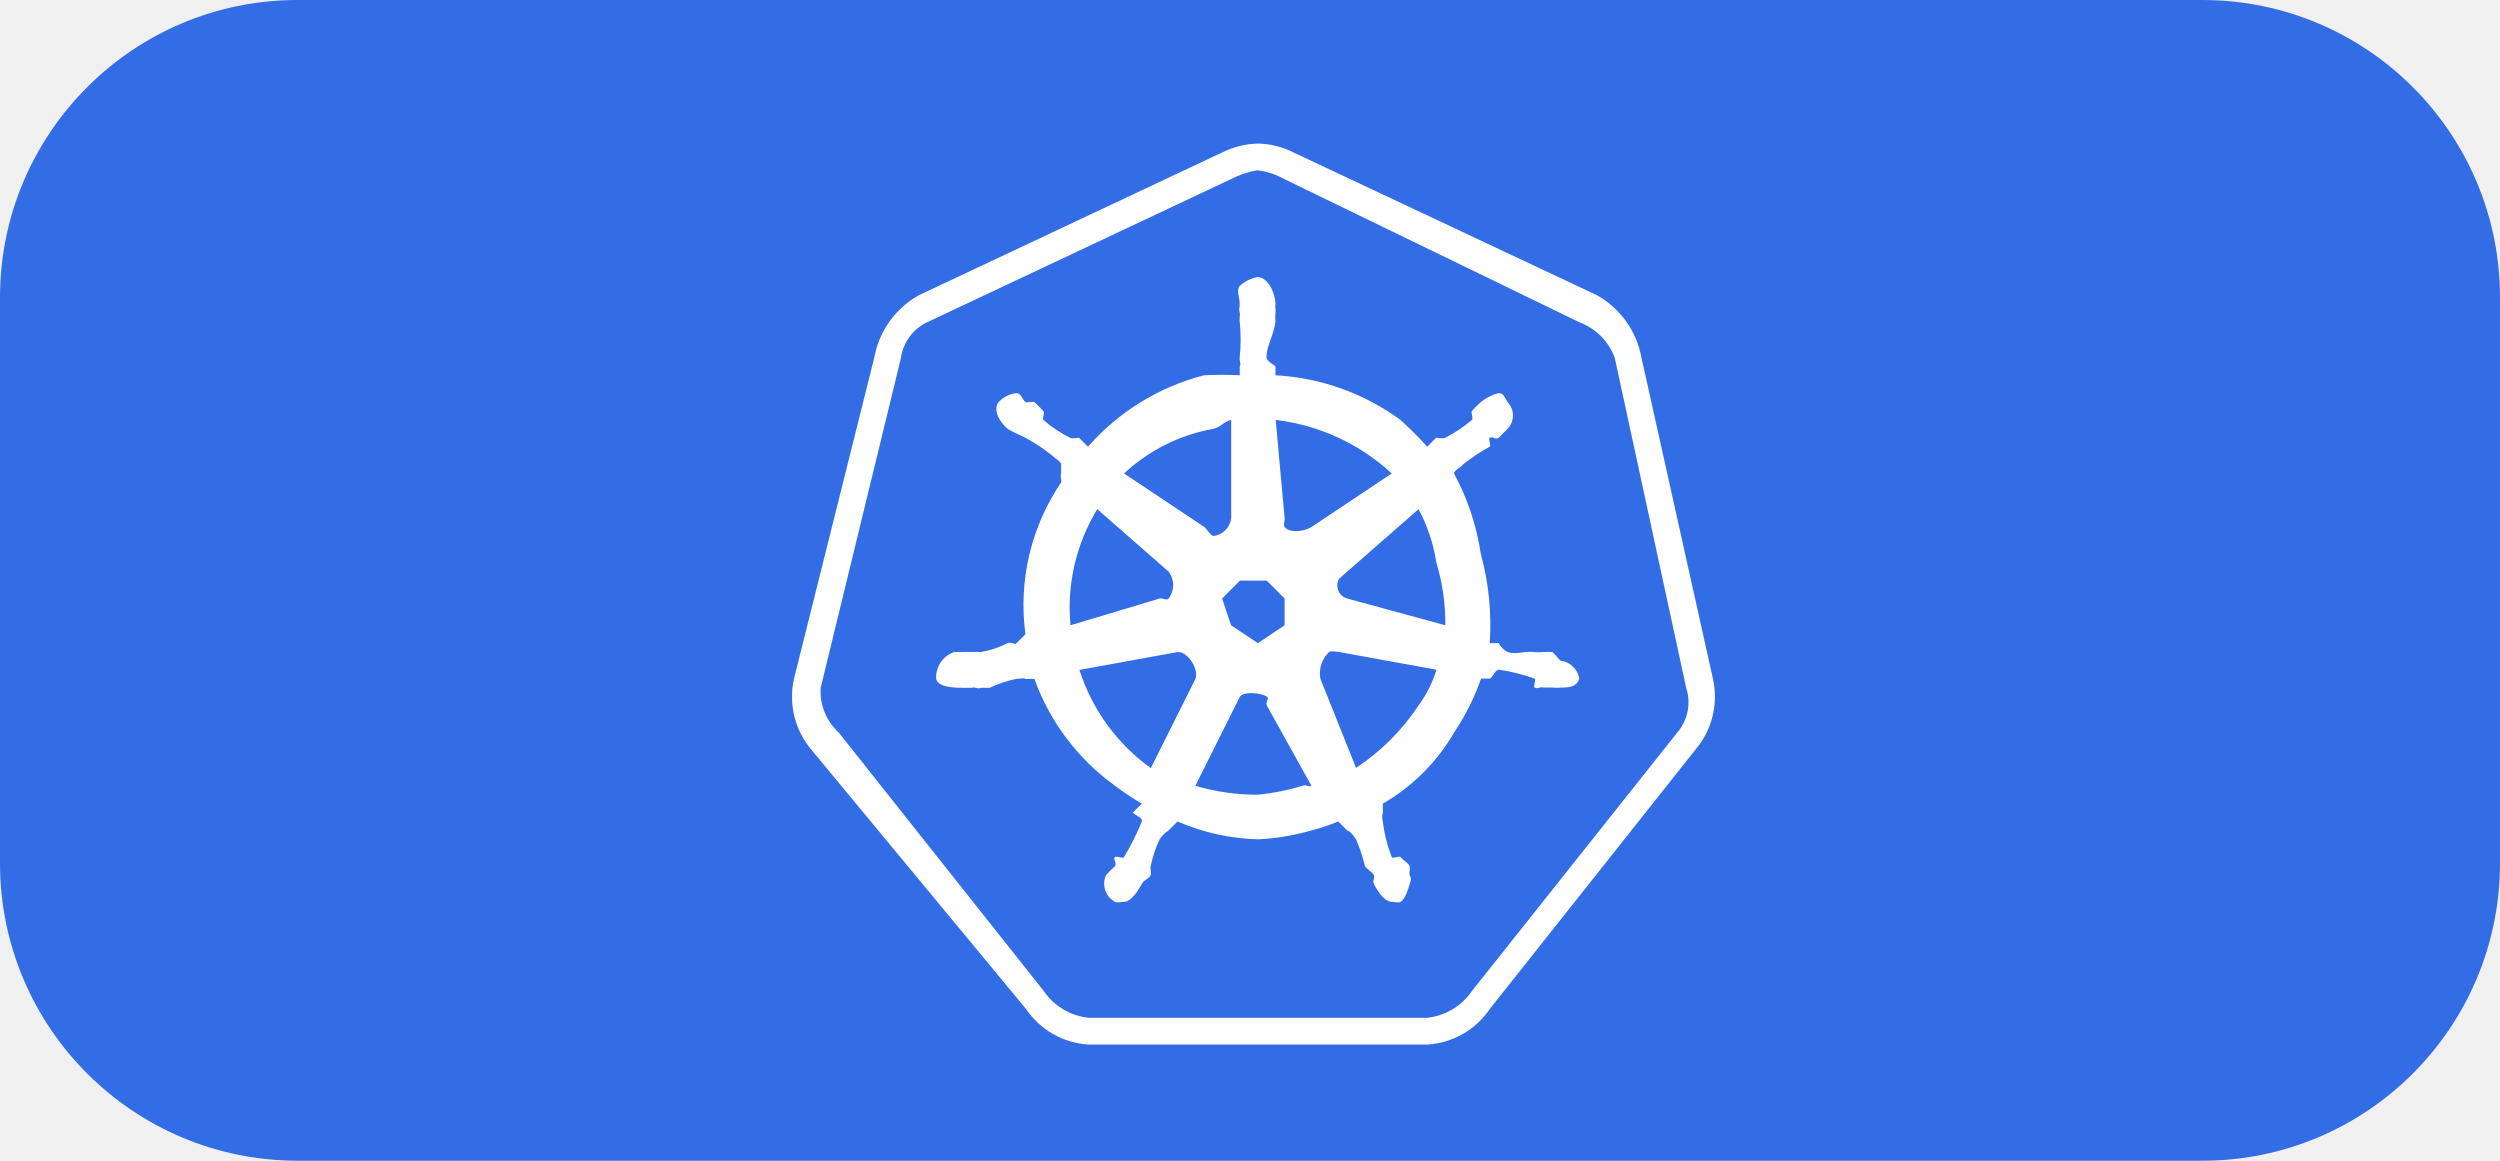
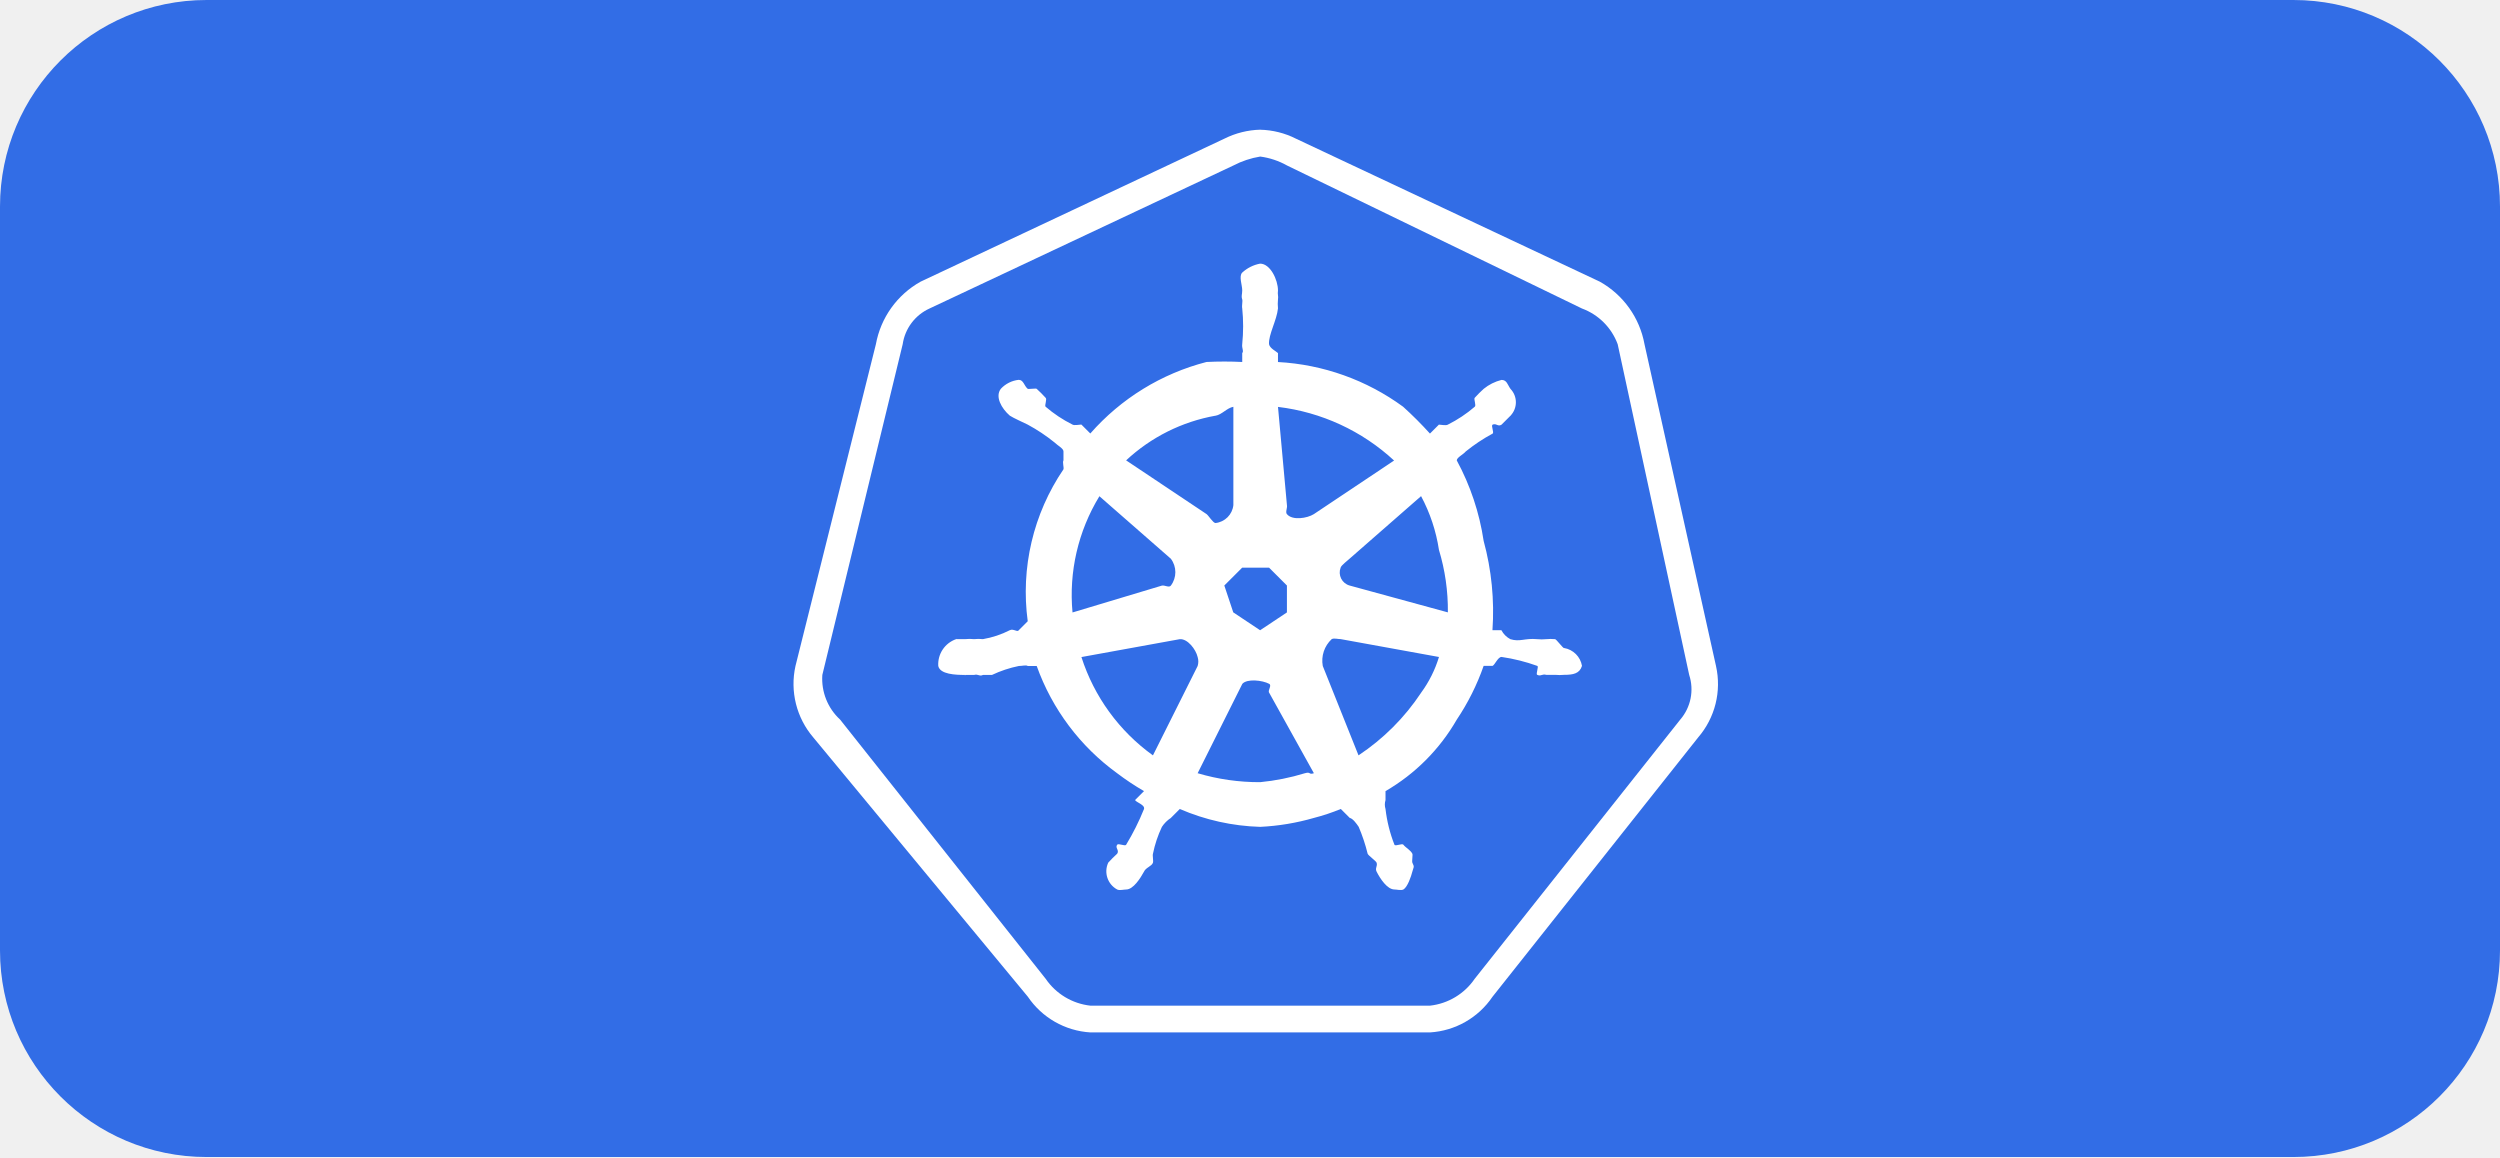
- <svg xmlns="http://www.w3.org/2000/svg" width="84" height="39" viewBox="0 0 84 39">
-   <g id="kubernetes" transform="translate(0 -0.225)">
-     <rect id="box" width="84" height="39" rx="10" transform="translate(0 0.225)" fill="#326de6" />
-     <g id="kubernetes-2" data-name="kubernetes" transform="translate(26.607 5.049)">
-       <path id="Path_10" data-name="Path 10" d="M13.967,32.763a2.235,2.235,0,0,1-1.8-.9L4.974,23.171a2.407,2.407,0,0,1-.3-2.1l2.4-10.791a2.965,2.965,0,0,1,1.5-1.8l9.892-4.8a3.109,3.109,0,0,1,1.2-.3,1.846,1.846,0,0,1,.9.3l10.191,4.8a2.965,2.965,0,0,1,1.5,1.8l2.4,10.791a2.613,2.613,0,0,1-.6,2.1l-6.894,8.693a2.293,2.293,0,0,1-1.8.9Z" transform="translate(-4.005 -3.088)" fill="#326de6" />
-       <path id="Path_11" data-name="Path 11" d="M15.954,1.126a2.507,2.507,0,0,1,.9.3l9.892,4.8a2.022,2.022,0,0,1,1.2,1.2l2.4,11.091a1.556,1.556,0,0,1-.3,1.5L23.148,28.7a2.094,2.094,0,0,1-1.5.9H10.259a2.094,2.094,0,0,1-1.5-.9L1.866,20.01a1.857,1.857,0,0,1-.6-1.5L3.964,7.42a1.564,1.564,0,0,1,.9-1.2l10.191-4.8a2.969,2.969,0,0,1,.9-.3Zm0-.9h0a2.861,2.861,0,0,0-1.2.3L4.564,5.322a3.024,3.024,0,0,0-1.5,2.1L.367,18.211a2.762,2.762,0,0,0,.6,2.4L8.161,29.3a2.731,2.731,0,0,0,2.1,1.2H21.65a2.731,2.731,0,0,0,2.1-1.2l6.894-8.693a2.747,2.747,0,0,0,.6-2.4L28.843,7.42a3.024,3.024,0,0,0-1.5-2.1L17.153.526a2.788,2.788,0,0,0-1.2-.3Z" transform="translate(-0.297 -0.227)" fill="#fff" />
-       <path id="Path_12" data-name="Path 12" d="M61.591,50.807h0c-.02,0,0,.02,0,0-.04,0-.26-.3-.3-.3a1.493,1.493,0,0,0-.3,0,1.493,1.493,0,0,1-.3,0h0c-.421-.04-.578.1-.9,0a.713.713,0,0,1-.3-.3h-.3a9.028,9.028,0,0,0-.3-3,8.232,8.232,0,0,0-.9-2.7h0c0-.1.22-.2.3-.3a5.816,5.816,0,0,1,.9-.6h0c.06-.04-.06-.26,0-.3.12-.06.179.08.3,0l.3-.3c.02-.02,0,.02,0,0h0a.65.65,0,0,0,0-.9c-.1-.14-.119-.3-.3-.3a1.535,1.535,0,0,0-.6.3h0a4.223,4.223,0,0,0-.3.3c-.04.04.06.26,0,.3h0a4.375,4.375,0,0,1-.9.6c-.06.04-.24,0-.3,0-.04,0,.04.02,0,0h0l-.3.3a12.673,12.673,0,0,0-.9-.9,7.825,7.825,0,0,0-4.2-1.5v-.3h0c-.06-.06-.28-.159-.3-.3-.02-.321.26-.8.3-1.2h0a1.5,1.5,0,0,1,0-.3c.02-.12-.02-.159,0-.3h0c0-.361-.258-.9-.6-.9a1.215,1.215,0,0,0-.6.3c-.12.12,0,.419,0,.6h0c0,.14-.04.179,0,.3.02.06-.02.219,0,.3h0a5.972,5.972,0,0,1,0,1.2c-.02.14.06.24,0,.3h0v.3a11.949,11.949,0,0,0-1.2,0,7.768,7.768,0,0,0-3.9,2.4l-.3-.3h0c-.06,0-.24.04-.3,0a4.375,4.375,0,0,1-.9-.6h0c-.04-.04.06-.26,0-.3a4.223,4.223,0,0,0-.3-.3h0c-.02-.02-.3.02-.3,0h0c-.12-.1-.139-.3-.3-.3a.957.957,0,0,0-.6.3c-.2.261.019.659.3.9h0c.12.08.479.24.6.3.06.02-.06-.04,0,0h0a5.816,5.816,0,0,1,.9.6c.1.1.3.2.3.3v.3h0c-.04.06.02.24,0,.3a7.323,7.323,0,0,0-1.2,5.1l-.3.3h0c-.04.08-.179-.06-.3,0a3.148,3.148,0,0,1-.9.3h0a1.5,1.5,0,0,0-.3,0,1.493,1.493,0,0,0-.3,0h-.3c-.02,0,.02-.02,0,0h0a.9.9,0,0,0-.6.9c.06.281.578.3.9.3.06,0-.06.02,0,0h0c.02,0,0,.02,0,0h.3c.14-.04.179.06.3,0h.3a3.929,3.929,0,0,1,.9-.3h0c.12,0,.24-.04.3,0h.3A7.6,7.6,0,0,0,46.6,55a8.754,8.754,0,0,0,.9.6l-.3.3h0c.04.08.34.159.3.3a8.342,8.342,0,0,1-.6,1.2h0c-.04.06-.26-.06-.3,0-.08.1.08.179,0,.3a4.223,4.223,0,0,0-.3.3h0a.691.691,0,0,0,.3.9c.08.04.22,0,.3,0,.241,0,.479-.379.6-.6h0c.02-.04-.02.02,0,0,.06-.14.26-.179.3-.3.02-.06-.02-.24,0-.3h0a3.923,3.923,0,0,1,.3-.9,1.056,1.056,0,0,1,.3-.3c.02,0-.02.02,0,0h0l.3-.3a7.332,7.332,0,0,0,2.7.6,7.84,7.84,0,0,0,1.8-.3,6.753,6.753,0,0,0,.9-.3l.3.3c.02,0-.02-.02,0,0,.1.02.219.179.3.3a5.881,5.881,0,0,1,.3.9h0c.02.06.28.24.3.3.04.12-.06.179,0,.3h0c.12.241.359.6.6.6.08,0,.219.04.3,0,.14-.08.26-.439.3-.6s.08-.139,0-.3h0c-.02-.04.02-.28,0-.3-.06-.12-.219-.2-.3-.3-.04-.06-.26.06-.3,0h0a4.768,4.768,0,0,1-.3-1.2.5.5,0,0,1,0-.3h0v-.3a6.545,6.545,0,0,0,2.4-2.4,7.937,7.937,0,0,0,.9-1.8h.3c.08-.04.179-.3.3-.3h0a6.155,6.155,0,0,1,1.2.3h0c.06.02-.06.28,0,.3.12.06.159-.04.3,0h.3c.02,0-.02-.02,0,0h0a1.5,1.5,0,0,0,.3,0c.3,0,.519-.039.6-.3a.732.732,0,0,0-.6-.6Zm-9.292-1.2-.9.6-.9-.6-.3-.9.6-.6h.9l.6.6v.9Zm5.1-2.1a6.984,6.984,0,0,1,.3,2.1l-3.3-.9a.453.453,0,0,1-.3-.6c.02-.08.24-.24.3-.3l2.4-2.1a5.589,5.589,0,0,1,.6,1.8Zm-1.5-3-2.7,1.8c-.221.14-.719.221-.9,0-.06-.06.02-.219,0-.3l-.3-3.3a6.952,6.952,0,0,1,3.9,1.8Zm-5.995-1.5c.221-.04.379-.26.6-.3v3.3a.678.678,0,0,1-.6.6c-.08,0-.24-.26-.3-.3l-2.7-1.8a5.916,5.916,0,0,1,3-1.5Zm-3.9,2.7,2.4,2.1a.746.746,0,0,1,0,.9c-.06.08-.2-.02-.3,0l-3,.9a6.349,6.349,0,0,1,.9-3.9Zm-.6,5.4,3.3-.6c.261-.02.539.339.6.6a.508.508,0,0,1,0,.3h0l-1.5,3a6.507,6.507,0,0,1-2.4-3.3ZM52.9,55a7.631,7.631,0,0,1-1.5.3,7.268,7.268,0,0,1-2.1-.3l1.5-3c.16-.181.679-.12.9,0,.1.06-.06.219,0,.3h0L53.2,55c-.181.06-.1-.06-.3,0Zm3.9-2.7a7.463,7.463,0,0,1-2.1,2.1l-1.2-3a.986.986,0,0,1,.3-.9c.08-.04.2,0,.3,0l3.3.6a3.956,3.956,0,0,1-.6,1.2Z" transform="translate(-35.743 -33.422)" fill="#fff" />
+ <svg xmlns="http://www.w3.org/2000/svg" width="121" height="56" viewBox="0 0 121 56">
+   <g id="kubernetes" transform="translate(0 -0.426)">
+     <rect id="box" width="121" height="56" rx="10" transform="translate(0 0.426)" fill="#326de6" />
+     <g id="kubernetes-2" data-name="kubernetes" transform="translate(38.398 6.706)">
+       <path id="Path_10" data-name="Path 10" d="M18.131,45.78a3.225,3.225,0,0,1-2.6-1.3L5.154,31.937a3.474,3.474,0,0,1-.433-3.028L8.182,13.337a4.279,4.279,0,0,1,2.163-2.6L24.62,3.82a4.486,4.486,0,0,1,1.73-.433,2.665,2.665,0,0,1,1.3.433l14.707,6.921a4.279,4.279,0,0,1,2.163,2.6l3.461,15.573a3.77,3.77,0,0,1-.865,3.028L37.164,44.482a3.309,3.309,0,0,1-2.6,1.3Z" transform="translate(-3.755 -2.955)" fill="#326de6" />
+       <path id="Path_11" data-name="Path 11" d="M22.892,1.524a3.618,3.618,0,0,1,1.3.433L38.465,8.878a2.917,2.917,0,0,1,1.73,1.73l3.461,16.005a2.245,2.245,0,0,1-.433,2.163L33.274,41.321a3.023,3.023,0,0,1-2.163,1.3H14.673a3.023,3.023,0,0,1-2.163-1.3L2.561,28.776A2.68,2.68,0,0,1,1.7,26.613L5.589,10.608a2.257,2.257,0,0,1,1.3-1.73L21.595,1.957a4.285,4.285,0,0,1,1.3-.433Zm0-1.3h0a4.129,4.129,0,0,0-1.73.433L6.455,7.58a4.364,4.364,0,0,0-2.163,3.028L.4,26.181a3.986,3.986,0,0,0,.865,3.461L11.645,42.186a3.941,3.941,0,0,0,3.028,1.73H31.111a3.941,3.941,0,0,0,3.028-1.73l9.949-12.545a3.964,3.964,0,0,0,.865-3.461L41.493,10.608A4.364,4.364,0,0,0,39.33,7.58L24.623.659a4.024,4.024,0,0,0-1.73-.433Z" transform="translate(-0.297 -0.227)" fill="#fff" />
+       <path id="Path_12" data-name="Path 12" d="M70.892,56.519h0c-.029,0,0,.029,0,0-.058,0-.375-.433-.433-.433a2.154,2.154,0,0,0-.433,0,2.155,2.155,0,0,1-.433,0h0c-.608-.058-.834.145-1.3,0a1.029,1.029,0,0,1-.433-.433h-.433A13.028,13.028,0,0,0,67,51.328a11.879,11.879,0,0,0-1.3-3.893h0c0-.145.317-.288.433-.433a8.394,8.394,0,0,1,1.3-.865h0c.087-.058-.087-.375,0-.433.174-.087.259.116.433,0l.433-.433c.029-.029,0,.029,0,0h0a.938.938,0,0,0,0-1.3c-.145-.2-.172-.433-.433-.433a2.214,2.214,0,0,0-.865.433h0a6.091,6.091,0,0,0-.433.433c-.058.058.087.375,0,.433h0a6.314,6.314,0,0,1-1.3.865c-.087.058-.346,0-.433,0-.058,0,.058.029,0,0h0l-.433.433a18.293,18.293,0,0,0-1.3-1.3,11.293,11.293,0,0,0-6.056-2.163v-.433h0c-.087-.087-.4-.23-.433-.433-.029-.463.375-1.151.433-1.73h0a2.16,2.16,0,0,1,0-.433c.029-.174-.029-.23,0-.433h0c0-.521-.373-1.3-.865-1.3a1.754,1.754,0,0,0-.865.433c-.174.174,0,.6,0,.865h0c0,.2-.058.259,0,.433.029.087-.029.317,0,.433h0a8.618,8.618,0,0,1,0,1.73c-.029.2.087.346,0,.433h0v.433a17.247,17.247,0,0,0-1.73,0,11.21,11.21,0,0,0-5.623,3.461l-.433-.433h0c-.087,0-.346.058-.433,0a6.314,6.314,0,0,1-1.3-.865h0c-.058-.058.087-.375,0-.433a6.1,6.1,0,0,0-.433-.433h0c-.029-.029-.433.029-.433,0h0c-.174-.145-.2-.433-.433-.433a1.382,1.382,0,0,0-.865.433c-.29.376.027.95.433,1.3h0c.174.116.691.346.865.433.087.029-.087-.058,0,0h0a8.393,8.393,0,0,1,1.3.865c.145.145.433.288.433.433v.433h0c-.058.087.029.346,0,.433a10.567,10.567,0,0,0-1.73,7.354l-.433.433h0c-.058.116-.259-.087-.433,0a4.542,4.542,0,0,1-1.3.433h0a2.16,2.16,0,0,0-.433,0,2.155,2.155,0,0,0-.433,0h-.433c-.029,0,.029-.029,0,0h0a1.291,1.291,0,0,0-.865,1.3c.087.405.834.433,1.3.433.087,0-.087.029,0,0h0c.029,0,0,.029,0,0h.433c.2-.058.259.087.433,0h.433a5.67,5.67,0,0,1,1.3-.433h0c.174,0,.346-.058.433,0h.433a10.969,10.969,0,0,0,3.893,5.191,12.633,12.633,0,0,0,1.3.865l-.433.433h0c.058.116.49.23.433.433a12.037,12.037,0,0,1-.865,1.73h0c-.058.087-.375-.087-.433,0-.116.145.116.259,0,.433a6.1,6.1,0,0,0-.433.433h0a1,1,0,0,0,.433,1.3c.116.058.317,0,.433,0,.347,0,.691-.547.865-.865h0c.029-.058-.029.029,0,0,.087-.2.375-.259.433-.433.029-.087-.029-.346,0-.433h0a5.661,5.661,0,0,1,.433-1.3,1.523,1.523,0,0,1,.433-.433c.029,0-.029.029,0,0h0l.433-.433a10.581,10.581,0,0,0,3.893.865,11.314,11.314,0,0,0,2.6-.433,9.745,9.745,0,0,0,1.3-.433l.433.433c.029,0-.029-.029,0,0,.145.029.317.259.433.433a8.487,8.487,0,0,1,.433,1.3h0c.029.087.4.346.433.433.058.174-.087.259,0,.433h0c.174.347.518.865.865.865.116,0,.317.058.433,0,.2-.116.375-.634.433-.865s.116-.2,0-.433h0c-.029-.058.029-.4,0-.433-.087-.174-.317-.288-.433-.433-.058-.087-.375.087-.433,0h0a6.881,6.881,0,0,1-.433-1.73.728.728,0,0,1,0-.433h0V63.44A9.445,9.445,0,0,0,65.7,59.979a11.455,11.455,0,0,0,1.3-2.6h.433c.116-.058.259-.433.433-.433h0a8.882,8.882,0,0,1,1.73.433h0c.087.029-.087.4,0,.433.174.087.23-.058.433,0h.433c.029,0-.029-.029,0,0h0a2.16,2.16,0,0,0,.433,0c.434,0,.749-.056.865-.433a1.056,1.056,0,0,0-.865-.865Zm-13.41-1.73-1.3.865-1.3-.865-.433-1.3.865-.865h1.3l.865.865v1.3Zm7.354-3.028a10.077,10.077,0,0,1,.433,3.028l-4.758-1.3a.654.654,0,0,1-.433-.865c.029-.116.346-.346.433-.433l3.461-3.028a8.066,8.066,0,0,1,.865,2.6Zm-2.163-4.326-3.893,2.6c-.318.2-1.037.318-1.3,0-.087-.087.029-.317,0-.433l-.433-4.758a10.033,10.033,0,0,1,5.623,2.6Zm-8.651-2.163c.318-.058.547-.375.865-.433V49.6a.978.978,0,0,1-.865.865c-.116,0-.346-.375-.433-.433l-3.893-2.6a8.538,8.538,0,0,1,4.326-2.163ZM48.4,49.165l3.461,3.028a1.077,1.077,0,0,1,0,1.3c-.087.116-.288-.029-.433,0l-4.326,1.3a9.162,9.162,0,0,1,1.3-5.623Zm-.865,7.786,4.758-.865c.376-.029.778.489.865.865a.733.733,0,0,1,0,.433h0L50.994,61.71a9.39,9.39,0,0,1-3.461-4.758Zm10.814,5.623a11.012,11.012,0,0,1-2.163.433,10.489,10.489,0,0,1-3.028-.433l2.163-4.326c.232-.261.979-.174,1.3,0,.145.087-.087.317,0,.433h0l2.163,3.893c-.261.087-.143-.087-.433,0Zm5.623-3.893a10.77,10.77,0,0,1-3.028,3.028l-1.73-4.326a1.423,1.423,0,0,1,.433-1.3c.116-.058.288,0,.433,0l4.758.865a5.708,5.708,0,0,1-.865,1.73Z" transform="translate(-33.59 -31.43)" fill="#fff" />
    </g>
  </g>
</svg>
